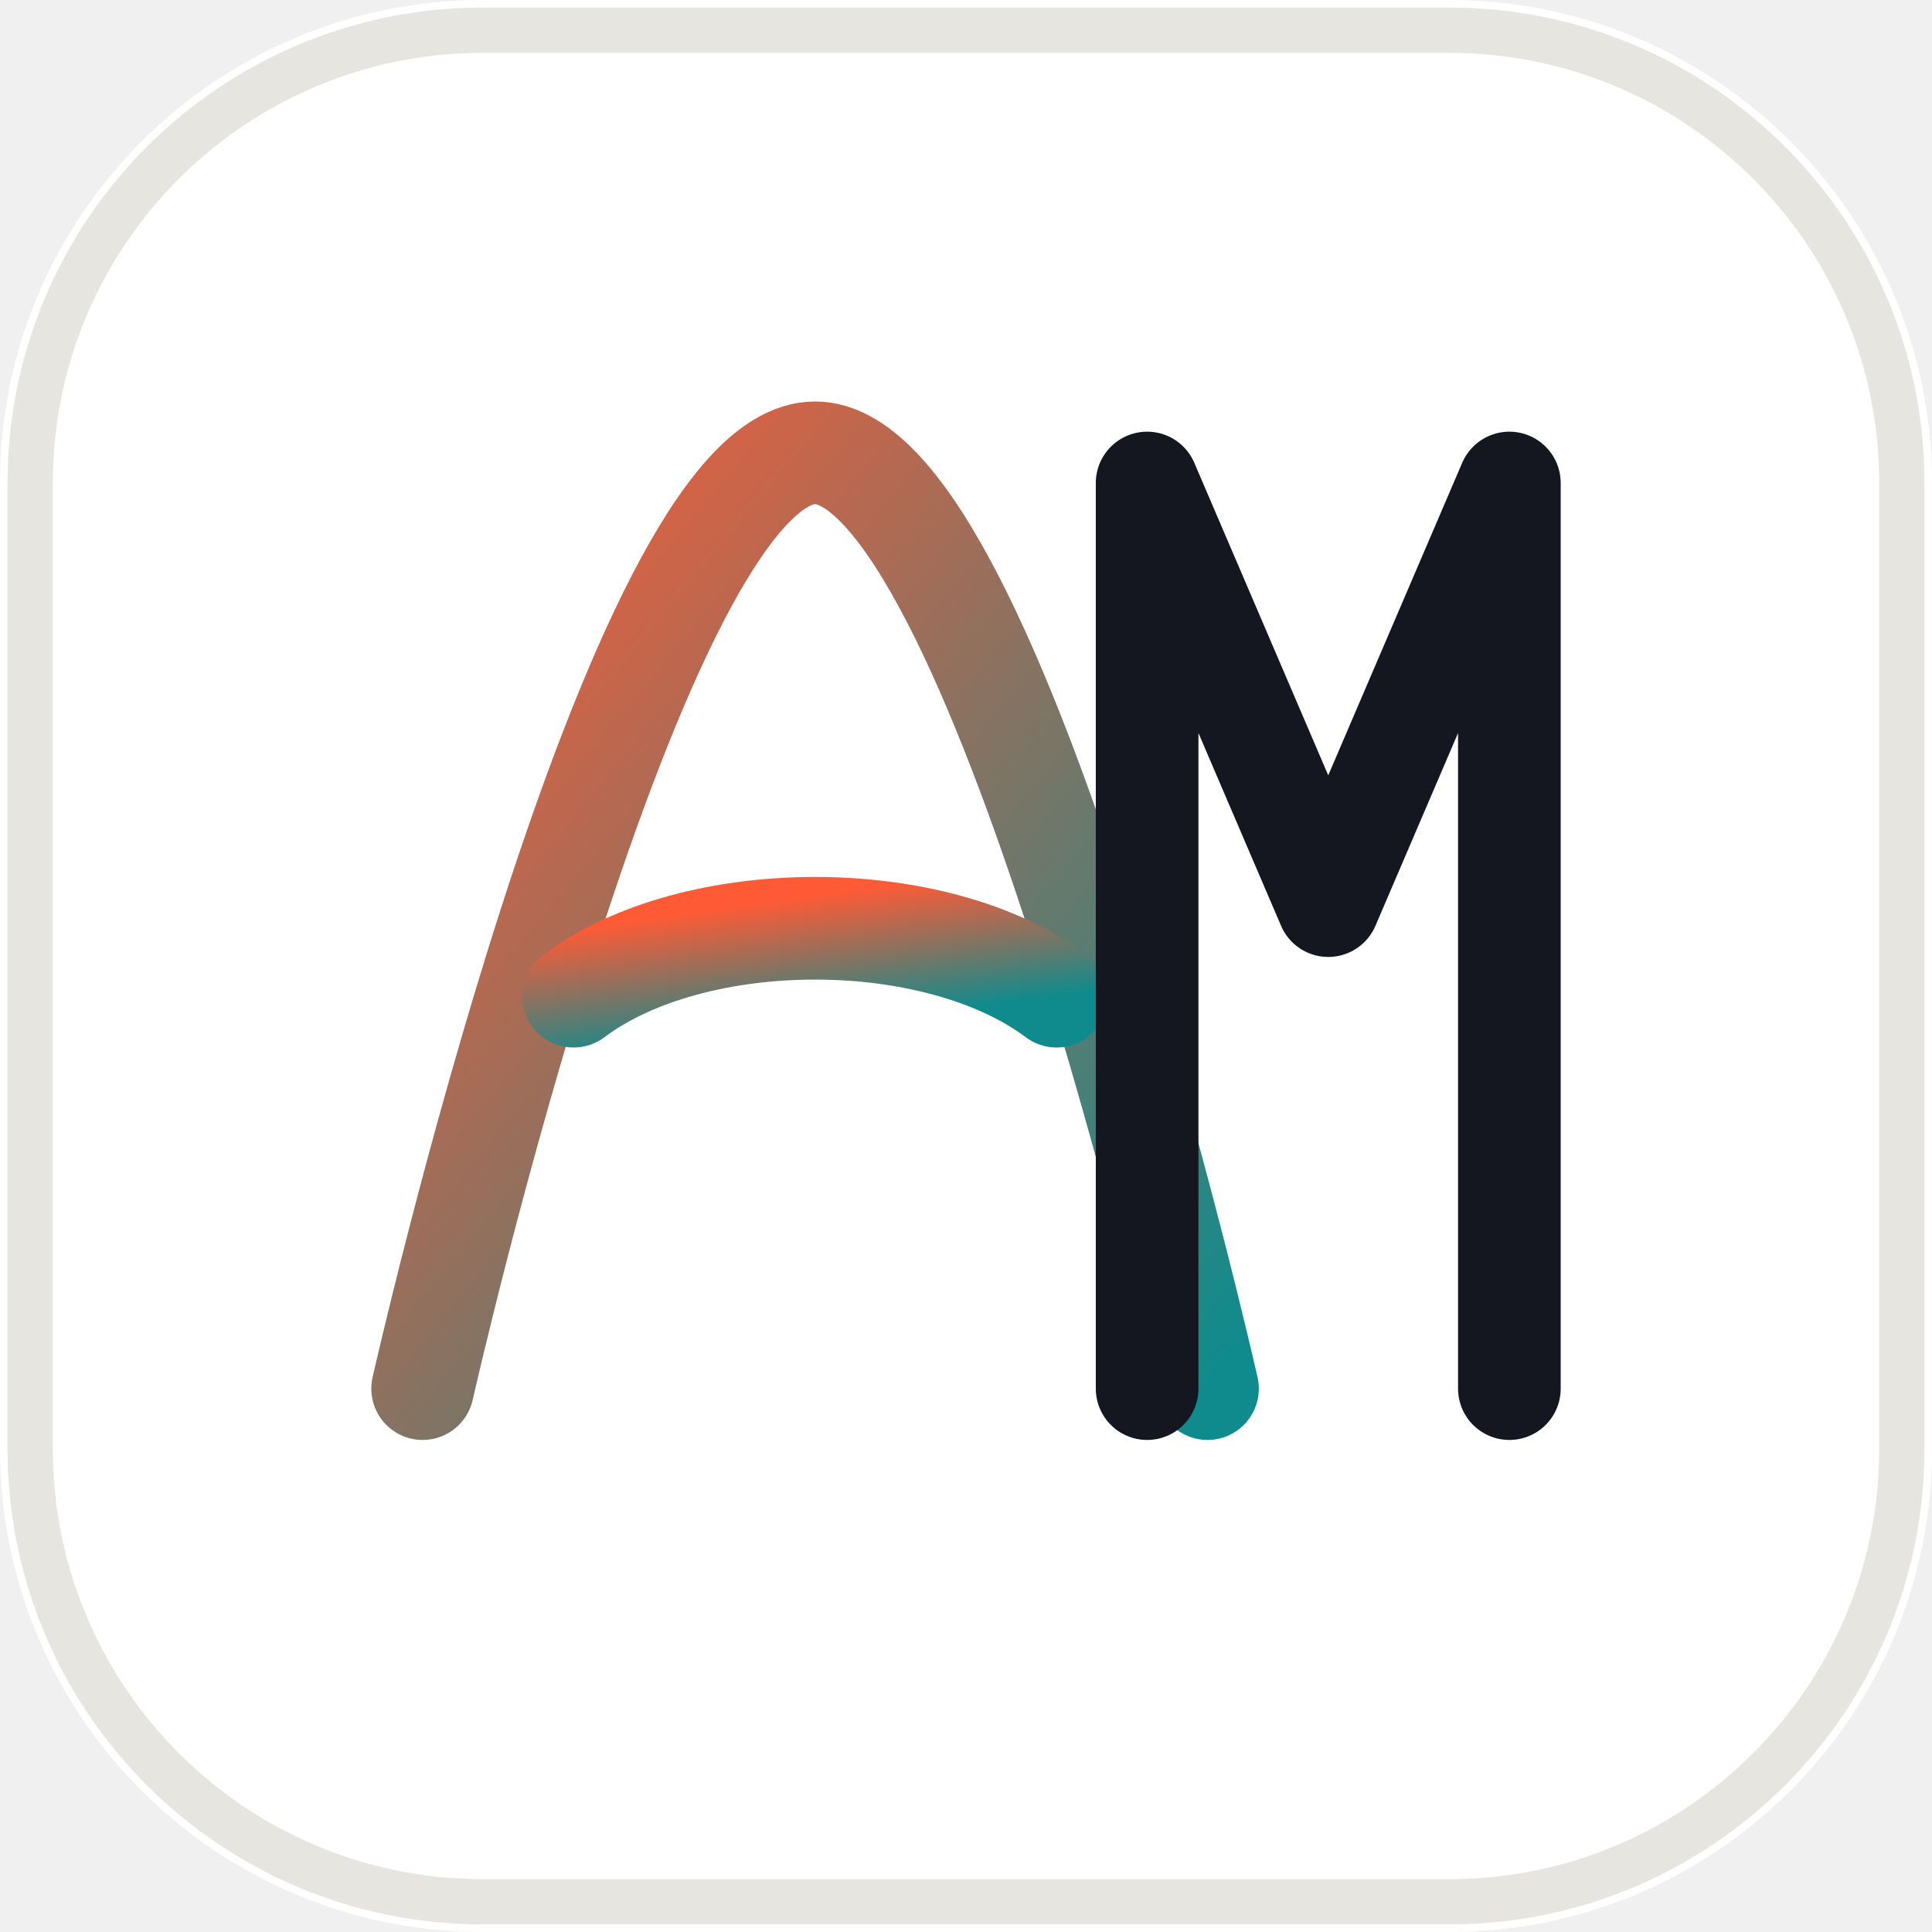
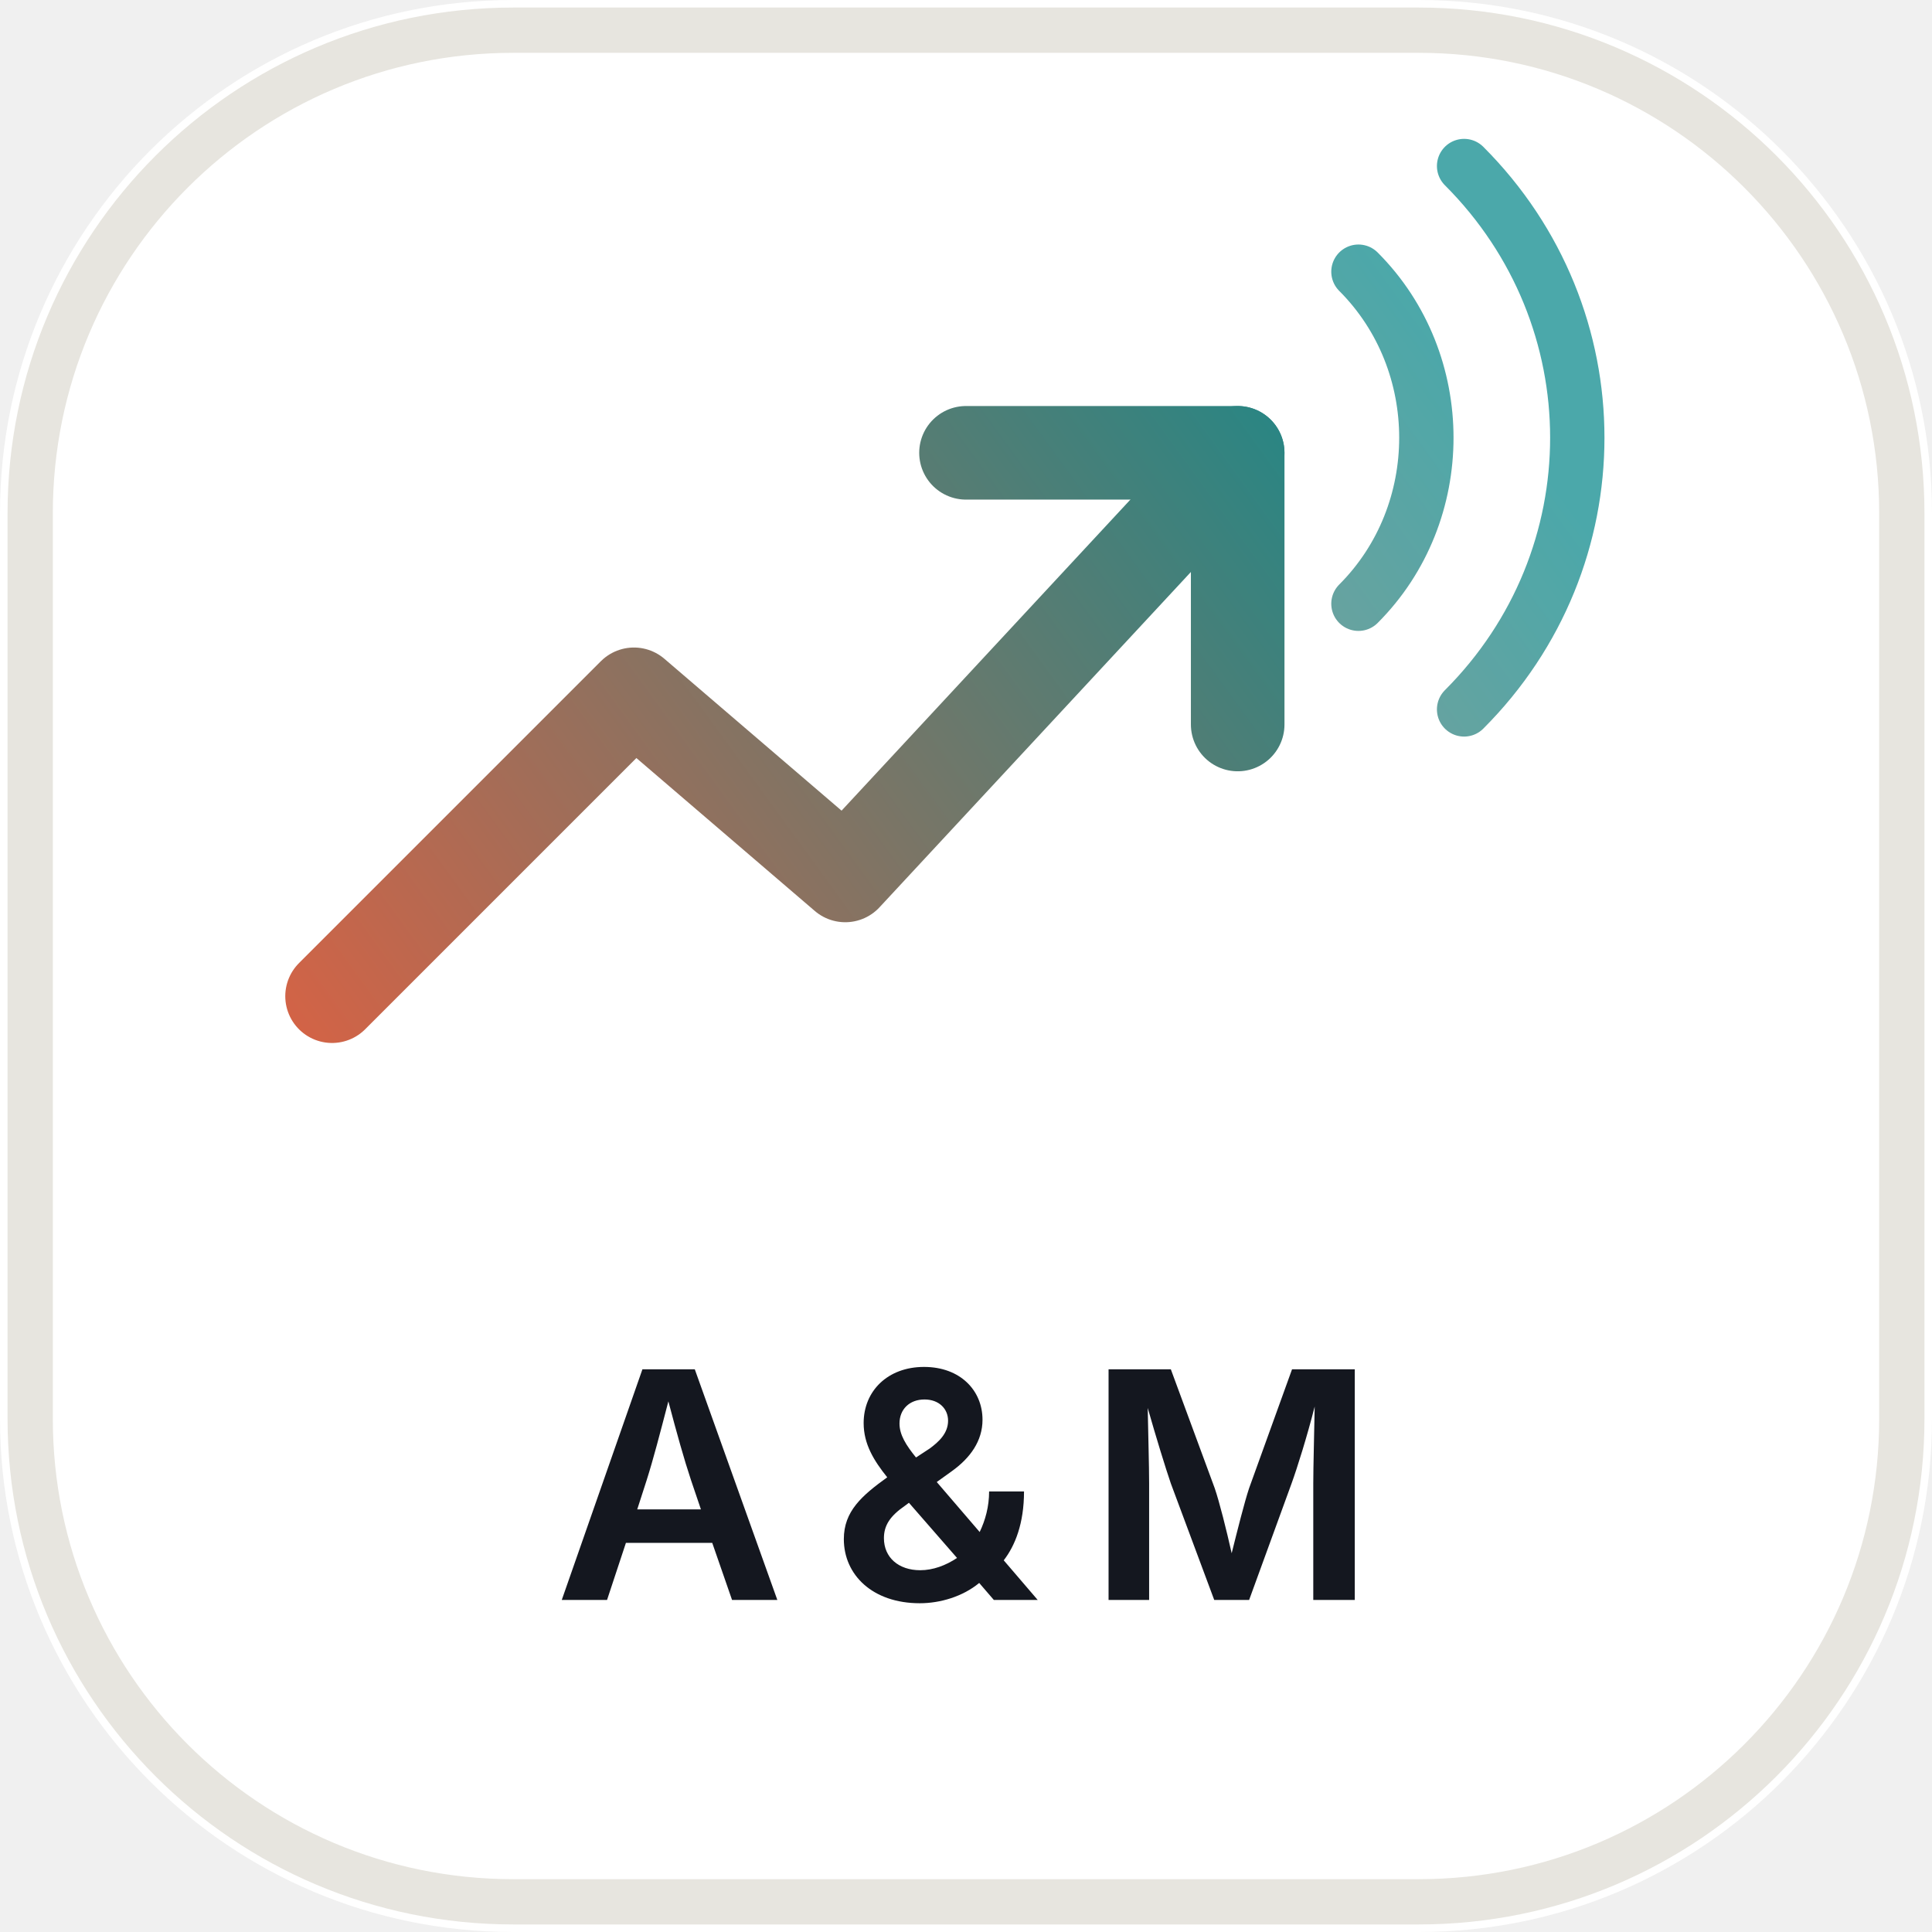
<svg xmlns="http://www.w3.org/2000/svg" width="64" height="64" viewBox="0 0 64 64">
  <defs>
-     <linearGradient id="amGradIcon" x1="0%" y1="0%" x2="100%" y2="100%">
+     <linearGradient id="markGrad" x1="6" y1="46" x2="50" y2="14" gradientUnits="userSpaceOnUse">
      <stop offset="0%" stop-color="#FF5A36" />
      <stop offset="100%" stop-color="#0F8B8D" />
    </linearGradient>
  </defs>
-   <rect width="64" height="64" rx="16" fill="#FFFFFF" />
-   <rect x="1" y="1" width="62" height="62" rx="15" fill="none" stroke="#E7E5DF" stroke-width="1.5" />
-   <g fill="none" stroke="url(#amGradIcon)" stroke-width="3.4" stroke-linecap="round" stroke-linejoin="round">
-     <path d="M14 46 C14 46 21 15 27 15 C33 15 40 46 40 46" />
-     <path d="M19 33 C23 30 31 30 35 33" />
+   <rect width="64" height="64" rx="17" fill="#FFFFFF" />
+   <rect x="1" y="1" width="62" height="62" rx="16" fill="none" stroke="#E7E5DF" stroke-width="1.5" />
+   <g fill="none" stroke="url(#markGrad)" stroke-width="3.1" stroke-linecap="round" stroke-linejoin="round">
+     <path d="M11 33 L21 23 L28 29 L41 15" />
+     <path d="M32 15 L41 15 L41 24" />
  </g>
-   <g fill="none" stroke="#14171F" stroke-width="3.4" stroke-linecap="round" stroke-linejoin="round">
-     <path d="M42 46 L42 16 L48 30 L54 16 L54 46" transform="translate(-4,0)" />
+   <g fill="none" stroke="url(#markGrad)" stroke-width="1.8" stroke-linecap="round" opacity="0.75">
+     <path d="M45 20 C48 17 48 12 45 9" />
+     <path d="M48.5 23.5 C53.5 18.5 53.5 10.5 48.5 5.5" />
  </g>
+   <text x="32" y="53" text-anchor="middle" font-family="'Inter','Helvetica Neue',Arial,sans-serif" font-weight="600" font-size="10.5" letter-spacing="1.5" fill="#14171F">A&amp;M</text>
</svg>
